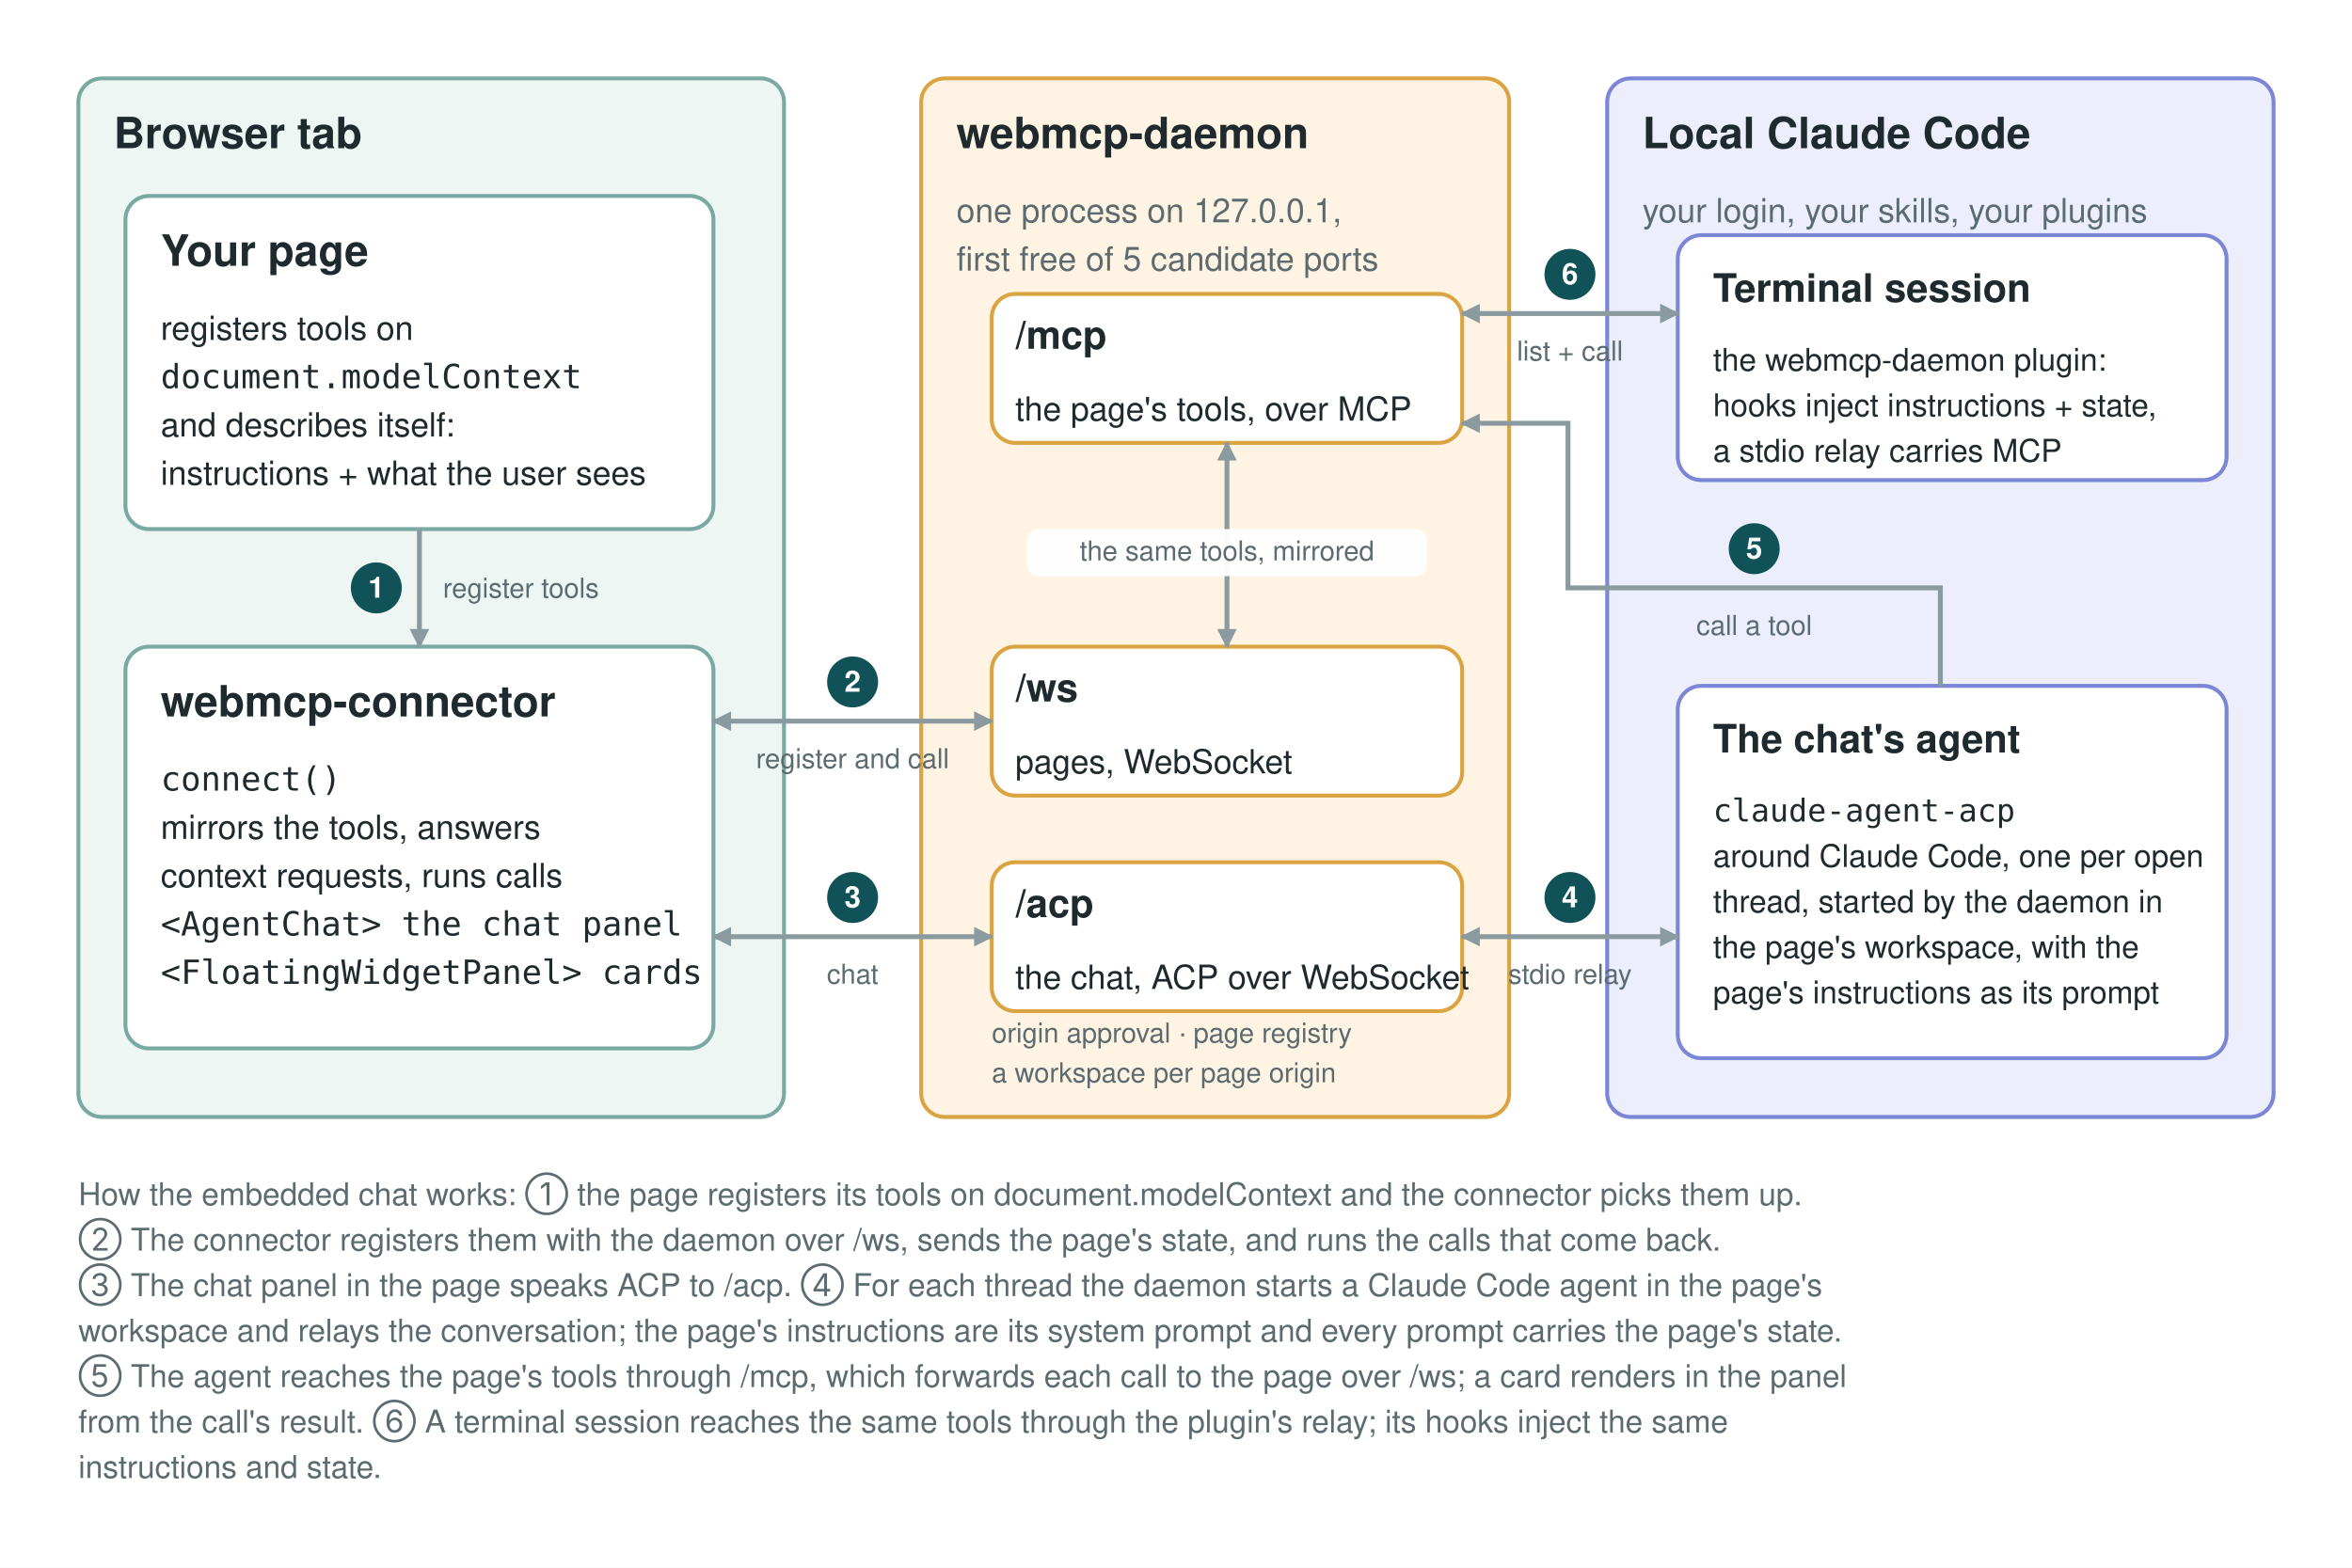
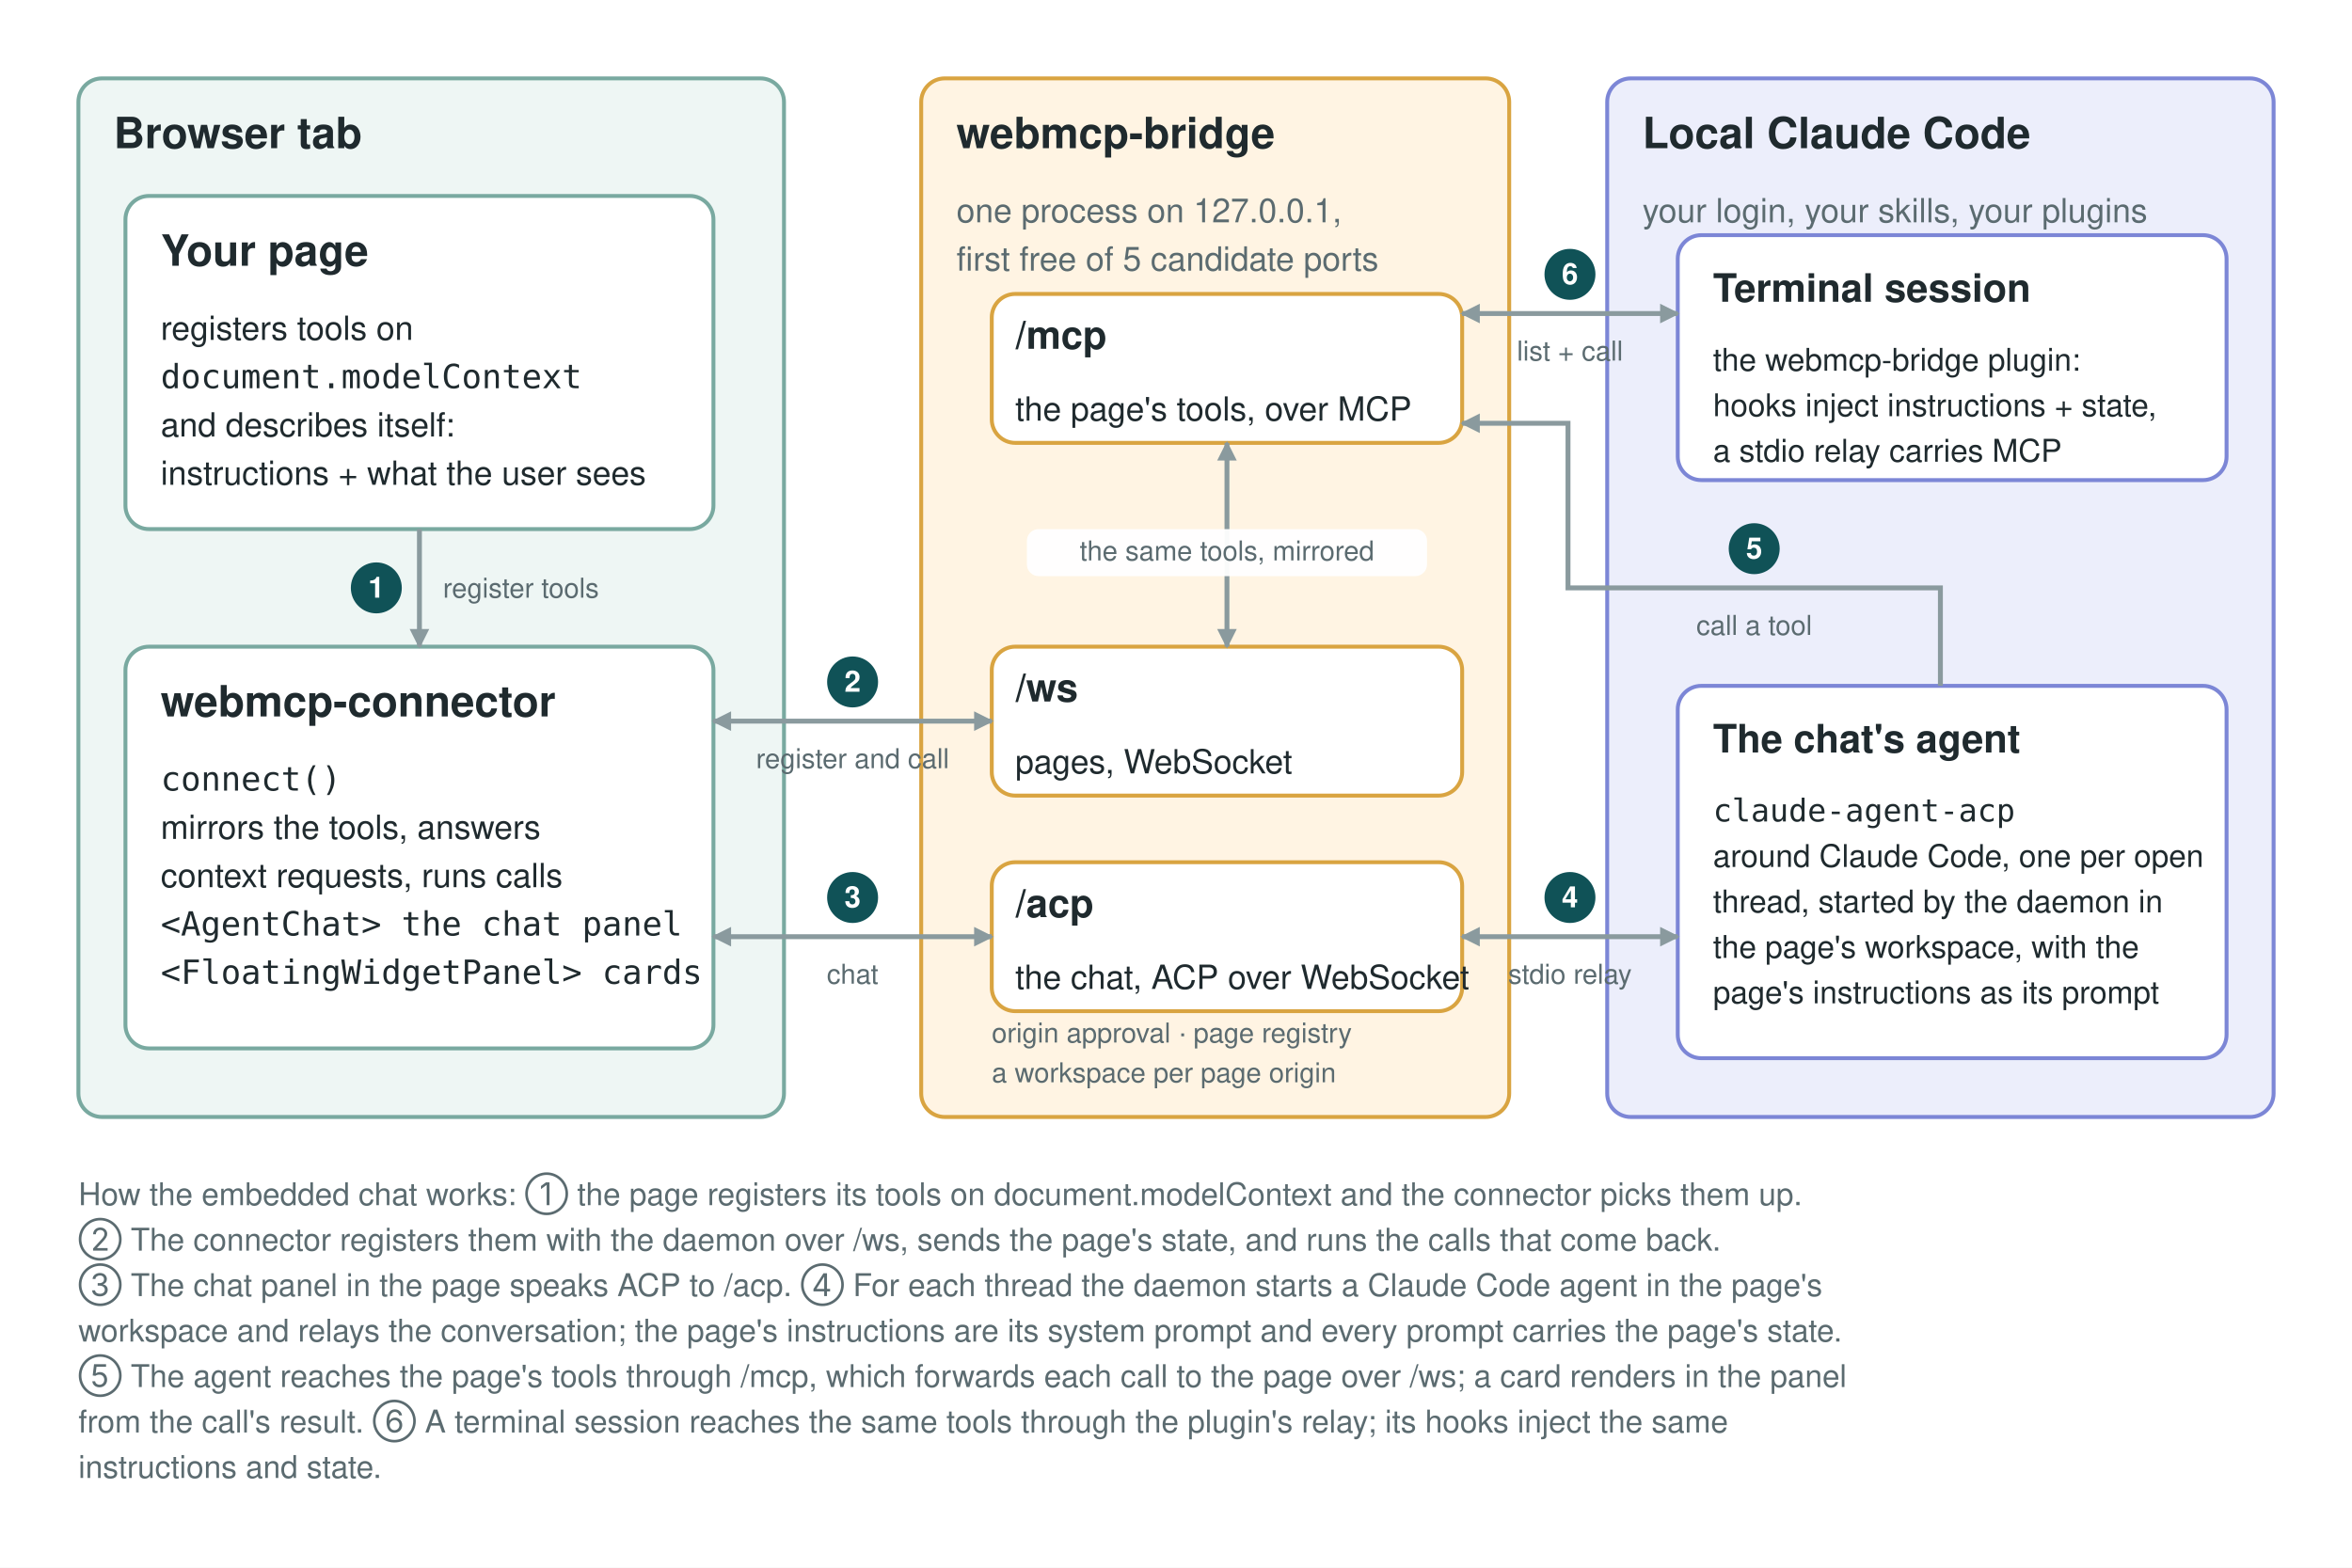
<svg xmlns="http://www.w3.org/2000/svg" width="1200" height="800" viewBox="0 0 1200 800" font-family="-apple-system, BlinkMacSystemFont, 'Segoe UI', Helvetica, Arial, sans-serif">
  <defs>
    <marker id="head" markerWidth="12" markerHeight="12" refX="10" refY="6" orient="auto" markerUnits="userSpaceOnUse">
      <path d="M1 1 L11 6 L1 11 z" fill="#8a9a9e" />
    </marker>
    <marker id="tail" markerWidth="12" markerHeight="12" refX="2" refY="6" orient="auto" markerUnits="userSpaceOnUse">
      <path d="M11 1 L1 6 L11 11 z" fill="#8a9a9e" />
    </marker>
  </defs>
  <rect width="1200" height="800" fill="#ffffff" />
  <rect x="40" y="40" width="360" height="530" rx="12" fill="#eef6f4" stroke="#79a9a0" stroke-width="2" />
  <text x="58" y="75.6" font-size="22" font-weight="700" fill="#1f2a2e">Browser tab</text>
  <rect x="64" y="100" width="300" height="170" rx="12" fill="#ffffff" stroke="#79a9a0" stroke-width="2" />
  <text x="82" y="135.6" font-size="22" font-weight="700" fill="#1f2a2e">Your page</text>
  <text x="82" y="173.45" font-size="17" font-family="-apple-system, BlinkMacSystemFont, 'Segoe UI', Helvetica, Arial, sans-serif" fill="#1f2a2e">registers tools on</text>
  <text x="82" y="198.1" font-size="17" font-family="ui-monospace, SFMono-Regular, Menlo, Consolas, monospace" fill="#1f2a2e">document.modelContext</text>
  <text x="82" y="222.75" font-size="17" font-family="-apple-system, BlinkMacSystemFont, 'Segoe UI', Helvetica, Arial, sans-serif" fill="#1f2a2e">and describes itself:</text>
  <text x="82" y="247.4" font-size="17" font-family="-apple-system, BlinkMacSystemFont, 'Segoe UI', Helvetica, Arial, sans-serif" fill="#1f2a2e">instructions + what the user sees</text>
  <rect x="64" y="330" width="300" height="205" rx="12" fill="#ffffff" stroke="#79a9a0" stroke-width="2" />
  <text x="82" y="365.6" font-size="22" font-weight="700" fill="#1f2a2e">webmcp-connector</text>
  <text x="82" y="403.45" font-size="17" font-family="ui-monospace, SFMono-Regular, Menlo, Consolas, monospace" fill="#1f2a2e">connect()</text>
  <text x="82" y="428.1" font-size="17" font-family="-apple-system, BlinkMacSystemFont, 'Segoe UI', Helvetica, Arial, sans-serif" fill="#1f2a2e">mirrors the tools, answers</text>
  <text x="82" y="452.75" font-size="17" font-family="-apple-system, BlinkMacSystemFont, 'Segoe UI', Helvetica, Arial, sans-serif" fill="#1f2a2e">context requests, runs calls</text>
  <text x="82" y="477.4" font-size="17" font-family="ui-monospace, SFMono-Regular, Menlo, Consolas, monospace" fill="#1f2a2e">&lt;AgentChat&gt; the chat panel</text>
  <text x="82" y="502.05" font-size="17" font-family="ui-monospace, SFMono-Regular, Menlo, Consolas, monospace" fill="#1f2a2e">&lt;FloatingWidgetPanel&gt; cards</text>
  <rect x="470" y="40" width="300" height="530" rx="12" fill="#fff4e3" stroke="#d9a441" stroke-width="2" />
-   <text x="488" y="75.6" font-size="22" font-weight="700" fill="#1f2a2e">webmcp-daemon</text>
+   <text x="488" y="75.6" font-size="22" font-weight="700" fill="#1f2a2e">webmcp-bridge</text>
  <text x="488" y="113.45" font-size="17" font-family="-apple-system, BlinkMacSystemFont, 'Segoe UI', Helvetica, Arial, sans-serif" fill="#5b6b70">one process on 127.0.0.1,</text>
  <text x="488" y="138.1" font-size="17" font-family="-apple-system, BlinkMacSystemFont, 'Segoe UI', Helvetica, Arial, sans-serif" fill="#5b6b70">first free of 5 candidate ports</text>
  <rect x="506" y="150" width="240" height="76" rx="12" fill="#ffffff" stroke="#d9a441" stroke-width="2" />
  <text x="518" y="178" font-size="20" font-weight="700" fill="#1f2a2e">/mcp</text>
  <text x="518" y="214.65" font-size="17" font-family="-apple-system, BlinkMacSystemFont, 'Segoe UI', Helvetica, Arial, sans-serif" fill="#1f2a2e">the page's tools, over MCP</text>
  <rect x="506" y="330" width="240" height="76" rx="12" fill="#ffffff" stroke="#d9a441" stroke-width="2" />
  <text x="518" y="358" font-size="20" font-weight="700" fill="#1f2a2e">/ws</text>
  <text x="518" y="394.65" font-size="17" font-family="-apple-system, BlinkMacSystemFont, 'Segoe UI', Helvetica, Arial, sans-serif" fill="#1f2a2e">pages, WebSocket</text>
  <rect x="506" y="440" width="240" height="76" rx="12" fill="#ffffff" stroke="#d9a441" stroke-width="2" />
  <text x="518" y="468" font-size="20" font-weight="700" fill="#1f2a2e">/acp</text>
  <text x="518" y="504.65" font-size="17" font-family="-apple-system, BlinkMacSystemFont, 'Segoe UI', Helvetica, Arial, sans-serif" fill="#1f2a2e">the chat, ACP over WebSocket</text>
  <path d="M626 330 L626 226" fill="none" stroke="#8a9a9e" stroke-width="2.5" marker-end="url(#head)" marker-start="url(#tail)" />
  <rect x="523.92" y="270" width="204.16" height="24" rx="6" fill="#ffffff" opacity="0.95" />
  <text x="626" y="286" font-size="14" text-anchor="middle" fill="#5b6b70">the same tools, mirrored</text>
  <text x="506" y="532" font-size="14" text-anchor="start" fill="#5b6b70">origin approval · page registry</text>
  <text x="506" y="552.3" font-size="14" text-anchor="start" fill="#5b6b70">a workspace per page origin</text>
  <rect x="820" y="40" width="340" height="530" rx="12" fill="#eceefb" stroke="#7c86d6" stroke-width="2" />
  <text x="838" y="75.6" font-size="22" font-weight="700" fill="#1f2a2e">Local Claude Code</text>
  <text x="838" y="113.45" font-size="17" font-family="-apple-system, BlinkMacSystemFont, 'Segoe UI', Helvetica, Arial, sans-serif" fill="#5b6b70">your login, your skills, your plugins</text>
  <rect x="856" y="120" width="280" height="125" rx="12" fill="#ffffff" stroke="#7c86d6" stroke-width="2" />
  <text x="874" y="154" font-size="20" font-weight="700" fill="#1f2a2e">Terminal session</text>
-   <text x="874" y="189.2" font-size="16" font-family="-apple-system, BlinkMacSystemFont, 'Segoe UI', Helvetica, Arial, sans-serif" fill="#1f2a2e">the webmcp-daemon plugin:</text>
+   <text x="874" y="189.2" font-size="16" font-family="-apple-system, BlinkMacSystemFont, 'Segoe UI', Helvetica, Arial, sans-serif" fill="#1f2a2e">the webmcp-bridge plugin:</text>
  <text x="874" y="212.4" font-size="16" font-family="-apple-system, BlinkMacSystemFont, 'Segoe UI', Helvetica, Arial, sans-serif" fill="#1f2a2e">hooks inject instructions + state,</text>
  <text x="874" y="235.6" font-size="16" font-family="-apple-system, BlinkMacSystemFont, 'Segoe UI', Helvetica, Arial, sans-serif" fill="#1f2a2e">a stdio relay carries MCP</text>
  <rect x="856" y="350" width="280" height="190" rx="12" fill="#ffffff" stroke="#7c86d6" stroke-width="2" />
  <text x="874" y="384" font-size="20" font-weight="700" fill="#1f2a2e">The chat's agent</text>
  <text x="874" y="419.2" font-size="16" font-family="ui-monospace, SFMono-Regular, Menlo, Consolas, monospace" fill="#1f2a2e">claude-agent-acp</text>
  <text x="874" y="442.4" font-size="16" font-family="-apple-system, BlinkMacSystemFont, 'Segoe UI', Helvetica, Arial, sans-serif" fill="#1f2a2e">around Claude Code, one per open</text>
  <text x="874" y="465.6" font-size="16" font-family="-apple-system, BlinkMacSystemFont, 'Segoe UI', Helvetica, Arial, sans-serif" fill="#1f2a2e">thread, started by the daemon in</text>
  <text x="874" y="488.8" font-size="16" font-family="-apple-system, BlinkMacSystemFont, 'Segoe UI', Helvetica, Arial, sans-serif" fill="#1f2a2e">the page's workspace, with the</text>
  <text x="874" y="512" font-size="16" font-family="-apple-system, BlinkMacSystemFont, 'Segoe UI', Helvetica, Arial, sans-serif" fill="#1f2a2e">page's instructions as its prompt</text>
  <path d="M214 270 L214 330" fill="none" stroke="#8a9a9e" stroke-width="2.5" marker-end="url(#head)" />
  <circle cx="192" cy="300" r="13" fill="#105257" />
  <text x="192" y="305" font-size="15" font-weight="700" text-anchor="middle" fill="#ffffff">1</text>
  <text x="226" y="305" font-size="14" text-anchor="start" fill="#5b6b70">register tools</text>
  <path d="M364 368 L506 368" fill="none" stroke="#8a9a9e" stroke-width="2.5" marker-end="url(#head)" marker-start="url(#tail)" />
  <circle cx="435" cy="348" r="13" fill="#105257" />
  <text x="435" y="353" font-size="15" font-weight="700" text-anchor="middle" fill="#ffffff">2</text>
  <text x="435" y="392" font-size="14" text-anchor="middle" fill="#5b6b70">register and call</text>
  <path d="M364 478 L506 478" fill="none" stroke="#8a9a9e" stroke-width="2.5" marker-end="url(#head)" marker-start="url(#tail)" />
  <circle cx="435" cy="458" r="13" fill="#105257" />
  <text x="435" y="463" font-size="15" font-weight="700" text-anchor="middle" fill="#ffffff">3</text>
  <text x="435" y="502" font-size="14" text-anchor="middle" fill="#5b6b70">chat</text>
  <path d="M746 478 L856 478" fill="none" stroke="#8a9a9e" stroke-width="2.5" marker-end="url(#head)" marker-start="url(#tail)" />
  <circle cx="801" cy="458" r="13" fill="#105257" />
  <text x="801" y="463" font-size="15" font-weight="700" text-anchor="middle" fill="#ffffff">4</text>
  <text x="801" y="502" font-size="14" text-anchor="middle" fill="#5b6b70">stdio relay</text>
  <path d="M990 350 L990 300 L800 300 L800 216 L746 216" fill="none" stroke="#8a9a9e" stroke-width="2.5" marker-end="url(#head)" />
  <circle cx="895" cy="280" r="13" fill="#105257" />
  <text x="895" y="285" font-size="15" font-weight="700" text-anchor="middle" fill="#ffffff">5</text>
  <text x="895" y="324" font-size="14" text-anchor="middle" fill="#5b6b70">call a tool</text>
  <path d="M746 160 L856 160" fill="none" stroke="#8a9a9e" stroke-width="2.5" marker-end="url(#head)" marker-start="url(#tail)" />
  <circle cx="801" cy="140" r="13" fill="#105257" />
  <text x="801" y="145" font-size="15" font-weight="700" text-anchor="middle" fill="#ffffff">6</text>
  <text x="801" y="184" font-size="14" text-anchor="middle" fill="#5b6b70">list + call</text>
  <text x="40" y="615" font-size="16" text-anchor="start" fill="#5b6b70">How the embedded chat works: ① the page registers its tools on document.modelContext and the connector picks them up.</text>
  <text x="40" y="638.2" font-size="16" text-anchor="start" fill="#5b6b70">② The connector registers them with the daemon over /ws, sends the page's state, and runs the calls that come back.</text>
  <text x="40" y="661.4" font-size="16" text-anchor="start" fill="#5b6b70">③ The chat panel in the page speaks ACP to /acp. ④ For each thread the daemon starts a Claude Code agent in the page's</text>
  <text x="40" y="684.6" font-size="16" text-anchor="start" fill="#5b6b70">workspace and relays the conversation; the page's instructions are its system prompt and every prompt carries the page's state.</text>
  <text x="40" y="707.8" font-size="16" text-anchor="start" fill="#5b6b70">⑤ The agent reaches the page's tools through /mcp, which forwards each call to the page over /ws; a card renders in the panel</text>
  <text x="40" y="731" font-size="16" text-anchor="start" fill="#5b6b70">from the call's result. ⑥ A terminal session reaches the same tools through the plugin's relay; its hooks inject the same</text>
  <text x="40" y="754.2" font-size="16" text-anchor="start" fill="#5b6b70">instructions and state.</text>
</svg>
